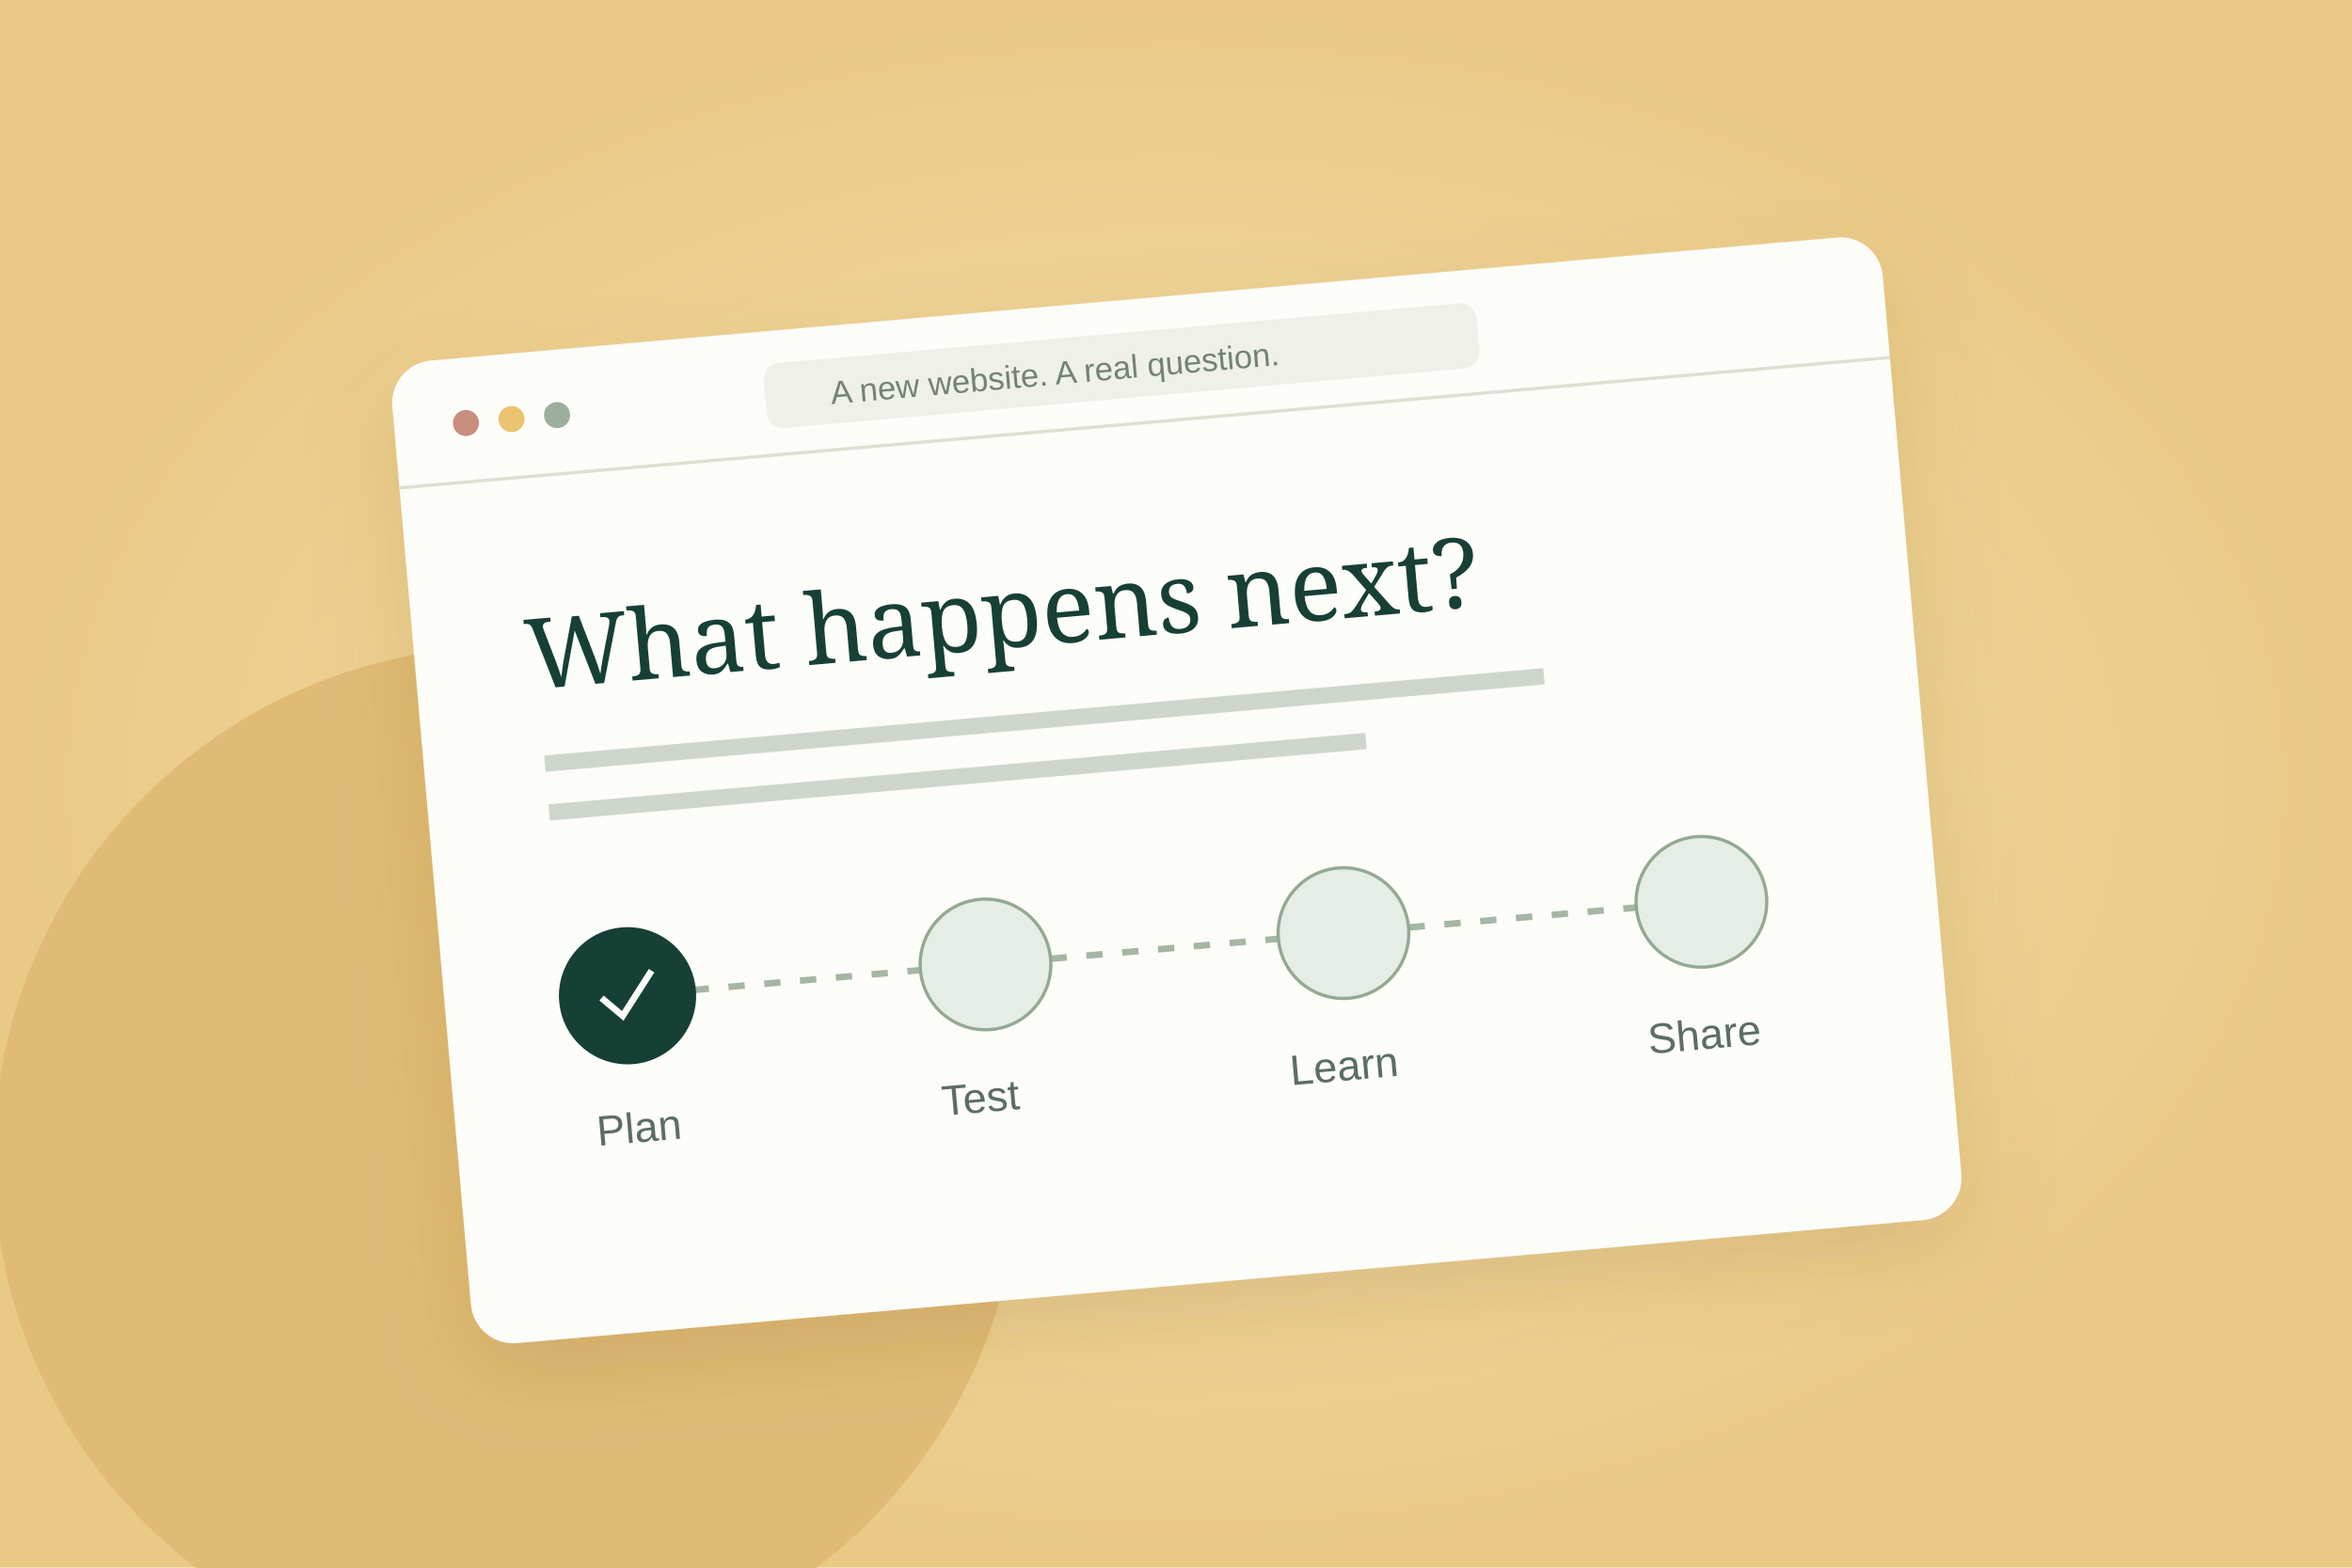
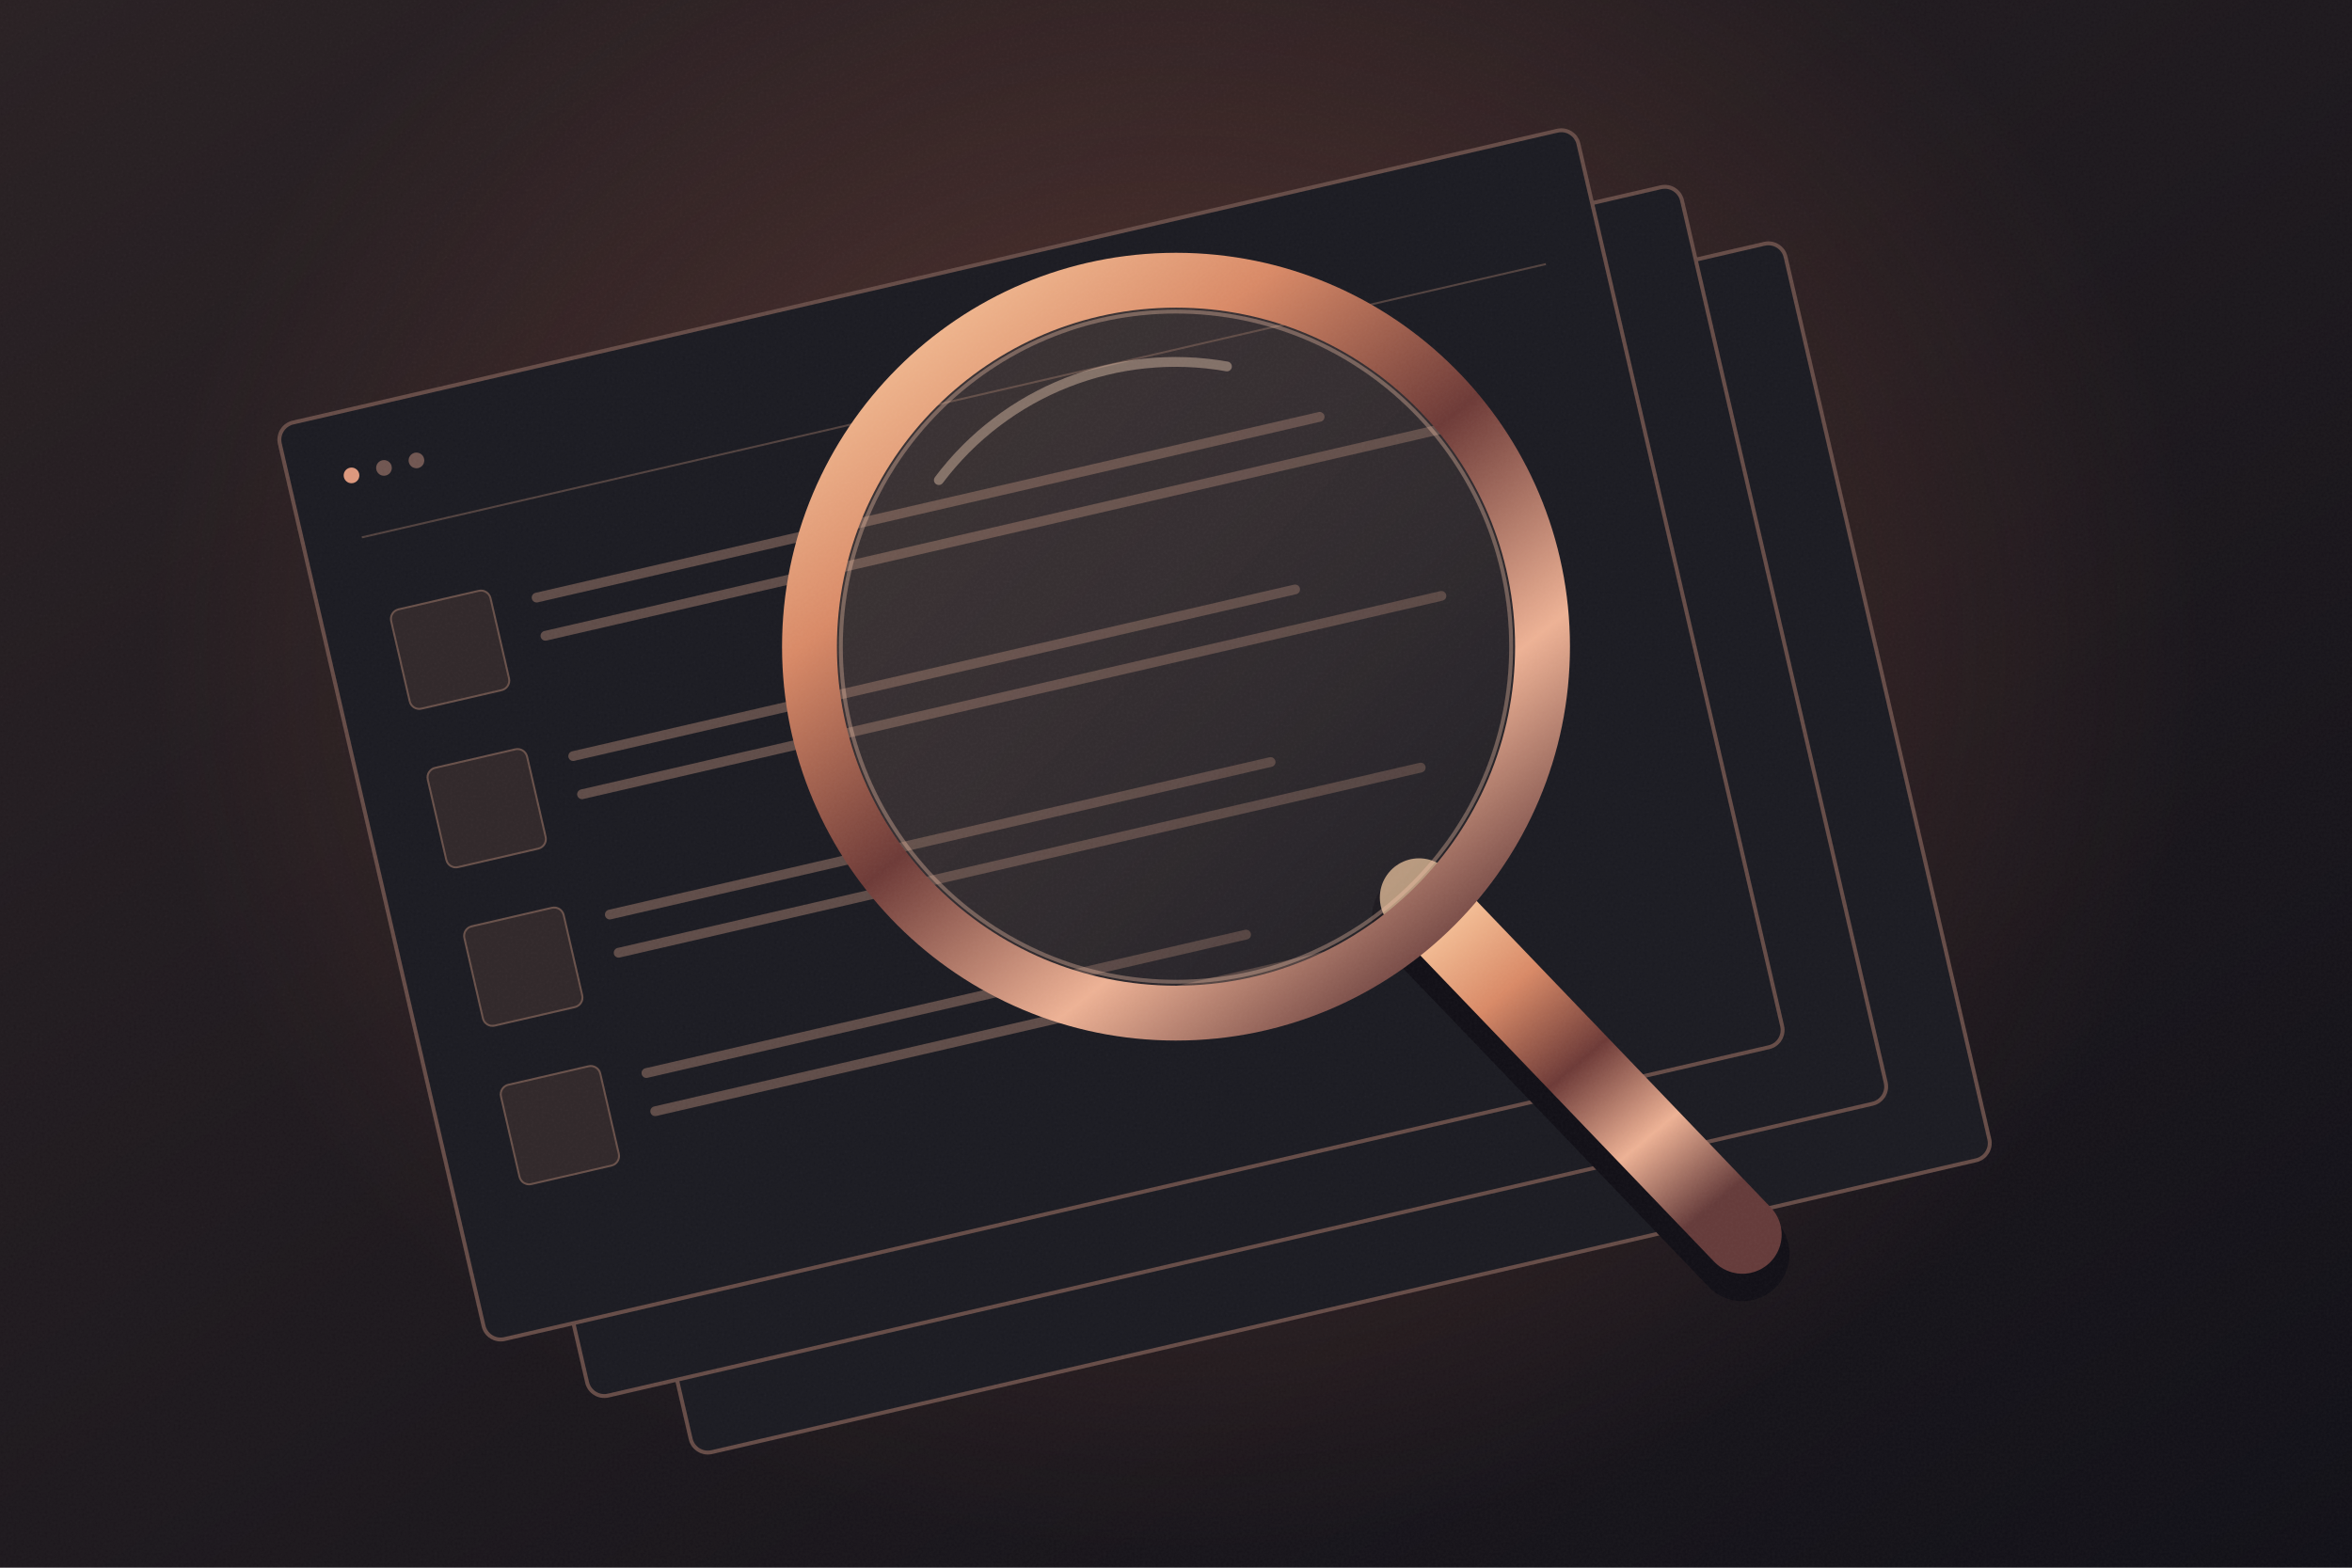
- <svg xmlns="http://www.w3.org/2000/svg" width="720" height="480" viewBox="0 0 720 480">
+ <svg xmlns="http://www.w3.org/2000/svg" width="1200" height="800" viewBox="0 0 1200 800">
  <defs>
-     <filter id="s">
-       <feDropShadow dx="0" dy="10" stdDeviation="13" flood-color="#886B36" flood-opacity=".18" />
+     <linearGradient id="bg" x2="1" y2="1">
+       <stop stop-color="#281f22" />
+       <stop offset="1" stop-color="#100f16" />
+     </linearGradient>
+     <radialGradient id="light">
+       <stop stop-color="#d16d51" stop-opacity=".31" />
+       <stop offset="1" stop-color="#d16d51" stop-opacity="0" />
+     </radialGradient>
+     <linearGradient id="metal" x2=".8" y2="1">
+       <stop stop-color="#ffd3a8" />
+       <stop offset=".3" stop-color="#d88966" />
+       <stop offset=".54" stop-color="#6c3936" />
+       <stop offset=".78" stop-color="#edb194" />
+       <stop offset="1" stop-color="#643a39" />
+     </linearGradient>
+     <linearGradient id="glass" x2="1" y2="1">
+       <stop stop-color="#c29580" stop-opacity=".18" />
+       <stop offset="1" stop-color="#16171f" stop-opacity=".4" />
+     </linearGradient>
+     <filter id="grain">
+       <feTurbulence type="fractalNoise" baseFrequency=".75" numOctaves="3" stitchTiles="stitch" />
+       <feColorMatrix type="saturate" values="0" />
    </filter>
-     <radialGradient id="g">
-       <stop stop-color="#F4DFB1" />
-       <stop offset="1" stop-color="#EAC985" />
-     </radialGradient>
  </defs>
-   <rect width="720" height="480" fill="url(#g)" />
-   <circle cx="155" cy="355" r="157" fill="#E1BB76" />
-   <g transform="rotate(-5 360 239)" filter="url(#s)">
-     <rect x="131" y="91" width="458" height="302" rx="13" fill="#FCFCF9" />
-     <path d="M131 129h458" stroke="#E0DED3" />
-     <circle cx="153" cy="111" r="4" fill="#C98F7E" />
-     <circle cx="167" cy="111" r="4" fill="#EAC470" />
-     <circle cx="181" cy="111" r="4" fill="#9CAF9C" />
-     <rect x="245" y="101" width="219" height="20" rx="5" fill="#EFF0E8" />
-     <text x="265" y="115" fill="#728276" font-family="Arial,sans-serif" font-size="10">A new website. A real question.</text>
-     <text x="165" y="194" fill="#193F36" font-family="Georgia,serif" font-size="30">What happens next?</text>
-     <path d="M168 217h307m-307 15h251" stroke="#CED6CC" stroke-width="5" />
-     <path d="M185 290h336" stroke="#A4B6A4" stroke-width="2" stroke-dasharray="5 6" />
-     <circle cx="187" cy="290" r="21" fill="#193F36" />
-     <path d="m179 290 6 6 10-13" fill="none" stroke="#FCFCF9" stroke-width="2" />
-     <circle cx="297" cy="290" r="20" fill="#E6EDE6" stroke="#94A994" />
-     <circle cx="407" cy="290" r="20" fill="#E6EDE6" stroke="#94A994" />
-     <circle cx="517" cy="290" r="20" fill="#E6EDE6" stroke="#94A994" />
-     <g font-family="Arial,sans-serif" font-size="13" fill="#5B6E61">
-       <text x="174" y="335">Plan</text>
-       <text x="280" y="335">Test</text>
-       <text x="387" y="335">Learn</text>
-       <text x="497" y="335">Share</text>
-     </g>
+   <rect width="1200" height="800" fill="url(#bg)" />
+   <ellipse cx="600" cy="330" rx="520" ry="460" fill="url(#light)" />
+   <g transform="translate(190 130) rotate(-13 360 260)">
+     <rect x="90" y="80" width="680" height="480" rx="9" fill="#1a1a21" stroke="#654b46" stroke-width="2" />
+     <rect x="45" y="40" width="680" height="480" rx="9" fill="#1a1a21" stroke="#654b46" stroke-width="2" />
+     <rect x="0" y="0" width="680" height="480" rx="9" fill="#1a1a21" stroke="#654b46" stroke-width="2" />
+     <path d="M30 65H650" stroke="#51413e" />
+     <circle cx="32" cy="33" r="4" fill="#dc977c" />
+     <circle cx="49" cy="33" r="4" fill="#6f5550" />
+     <circle cx="66" cy="33" r="4" fill="#6f5550" />
+     <rect x="35" y="105" width="52" height="52" rx="5" fill="#302729" stroke="#685049" />
+     <path d="M110 115H520M110 135H590" stroke="#82655a" stroke-width="5" stroke-linecap="round" opacity=".65" />
+     <rect x="35" y="188" width="52" height="52" rx="5" fill="#302729" stroke="#685049" />
+     <path d="M110 198H488M110 218H560" stroke="#82655a" stroke-width="5" stroke-linecap="round" opacity=".65" />
+     <rect x="35" y="271" width="52" height="52" rx="5" fill="#302729" stroke="#685049" />
+     <path d="M110 281H456M110 301H530" stroke="#82655a" stroke-width="5" stroke-linecap="round" opacity=".65" />
+     <rect x="35" y="354" width="52" height="52" rx="5" fill="#302729" stroke="#685049" />
+     <path d="M110 364H424M110 384H500" stroke="#82655a" stroke-width="5" stroke-linecap="round" opacity=".65" />
  </g>
+   <path d="M724 468L889 640" stroke="#100e15" stroke-width="48" stroke-linecap="round" />
+   <path d="M724 458L889 630" stroke="url(#metal)" stroke-width="40" stroke-linecap="round" />
+   <circle cx="600" cy="330" r="187" fill="url(#glass)" stroke="url(#metal)" stroke-width="28" />
+   <circle cx="600" cy="330" r="171" fill="none" stroke="#fac8ae" stroke-opacity=".34" stroke-width="2" />
+   <path d="M479 245a151 151 0 0 1 147-58" fill="none" stroke="#ffdcc1" stroke-opacity=".38" stroke-width="5" stroke-linecap="round" />
+   <rect width="1200" height="800" filter="url(#grain)" opacity=".045" style="mix-blend-mode:screen" />
</svg>
